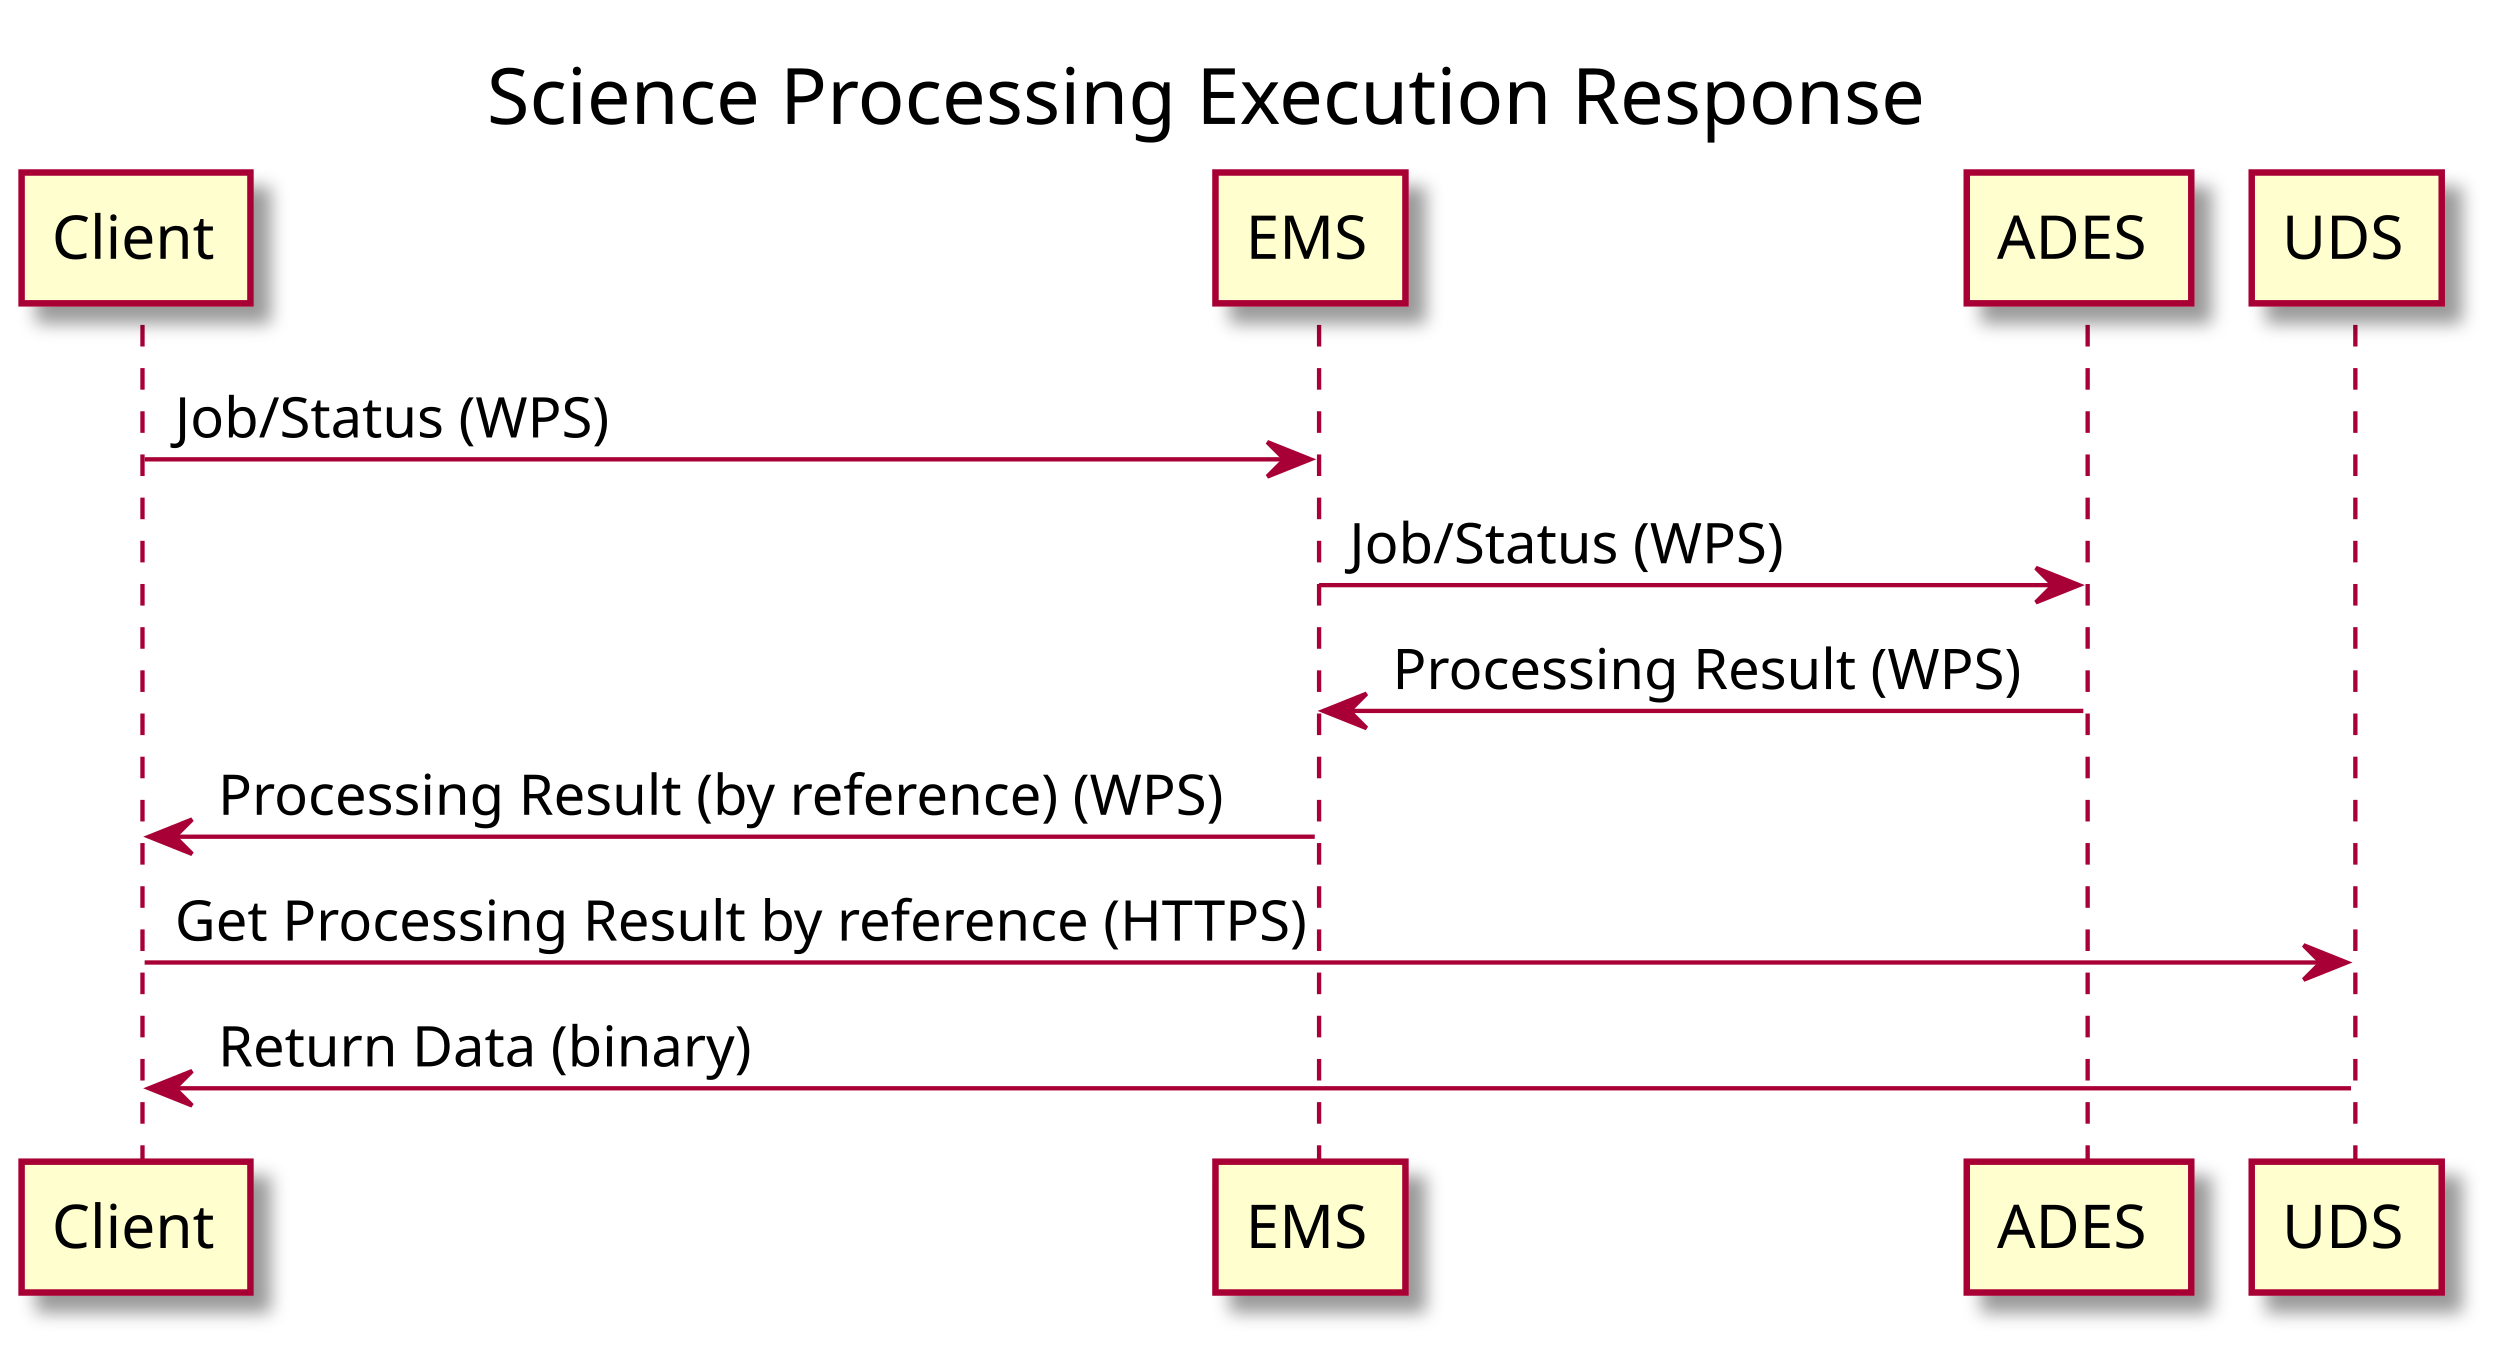
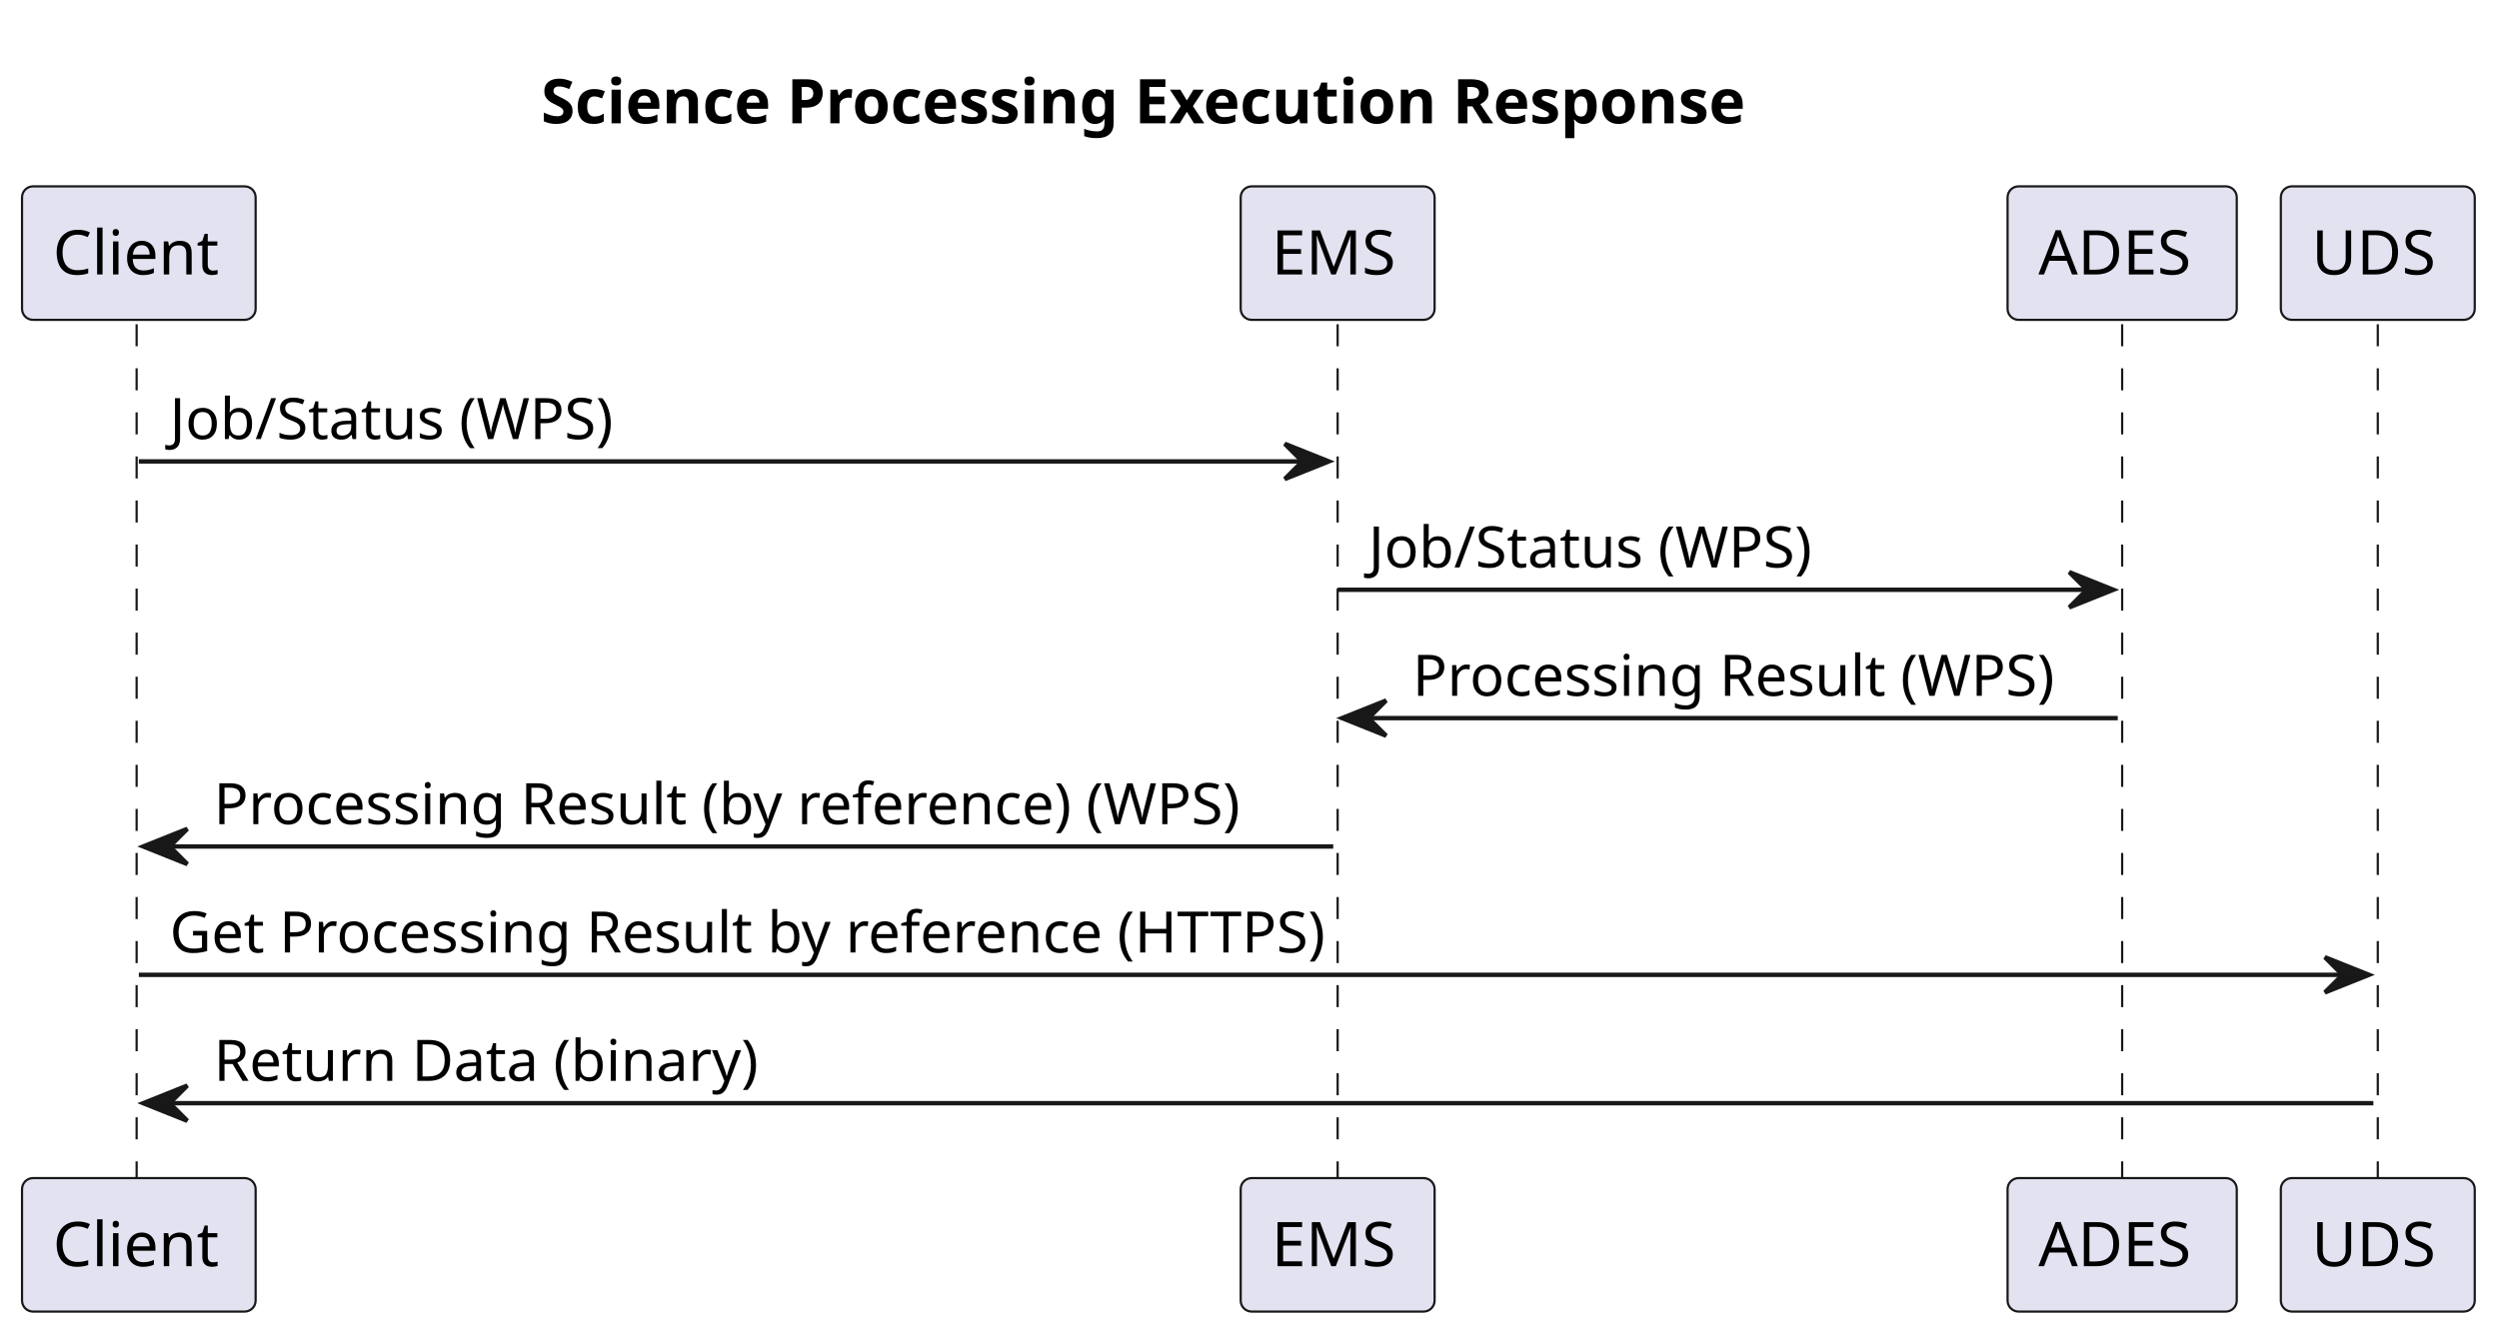
- <svg xmlns="http://www.w3.org/2000/svg" contentScriptType="application/ecmascript" contentStyleType="text/css" height="313px" preserveAspectRatio="none" style="width:579px;height:313px;background:#FFFFFF;" version="1.1" viewBox="0 0 579 313" width="579px" zoomAndPan="magnify">
-   <defs>
-     <filter height="300%" id="f19b4v48gnw1tq" width="300%" x="-1" y="-1">
-       <feGaussianBlur result="blurOut" stdDeviation="2.0" />
-       <feColorMatrix in="blurOut" result="blurOut2" type="matrix" values="0 0 0 0 0 0 0 0 0 0 0 0 0 0 0 0 0 0 .4 0" />
-       <feOffset dx="4.0" dy="4.0" in="blurOut2" result="blurOut3" />
-       <feBlend in="SourceGraphic" in2="blurOut3" mode="normal" />
-     </filter>
-   </defs>
+ <svg xmlns="http://www.w3.org/2000/svg" contentStyleType="text/css" height="303px" preserveAspectRatio="none" style="width:567px;height:303px;background:#FFFFFF;" version="1.1" viewBox="0 0 567 303" width="567px" zoomAndPan="magnify">
+   <defs />
  <g>
-     <text fill="#000000" font-family="sans-serif" font-size="18" lengthAdjust="spacing" textLength="349" x="112.75" y="28.708">Science Processing Execution Response</text>
-     <line style="stroke:#A80036;stroke-width:1.0;stroke-dasharray:5.0,5.0;" x1="33" x2="33" y1="75.25" y2="270.047" />
-     <line style="stroke:#A80036;stroke-width:1.0;stroke-dasharray:5.0,5.0;" x1="305.5" x2="305.5" y1="75.25" y2="270.047" />
-     <line style="stroke:#A80036;stroke-width:1.0;stroke-dasharray:5.0,5.0;" x1="483.5" x2="483.5" y1="75.25" y2="270.047" />
-     <line style="stroke:#A80036;stroke-width:1.0;stroke-dasharray:5.0,5.0;" x1="545.5" x2="545.5" y1="75.25" y2="270.047" />
-     <rect fill="#FEFECE" filter="url(#f19b4v48gnw1tq)" height="30.297" style="stroke:#A80036;stroke-width:1.5;" width="53" x="5" y="39.953" />
-     <text fill="#000000" font-family="sans-serif" font-size="14" lengthAdjust="spacing" textLength="39" x="12" y="59.948">Client</text>
-     <rect fill="#FEFECE" filter="url(#f19b4v48gnw1tq)" height="30.297" style="stroke:#A80036;stroke-width:1.5;" width="53" x="5" y="269.047" />
-     <text fill="#000000" font-family="sans-serif" font-size="14" lengthAdjust="spacing" textLength="39" x="12" y="289.042">Client</text>
-     <rect fill="#FEFECE" filter="url(#f19b4v48gnw1tq)" height="30.297" style="stroke:#A80036;stroke-width:1.5;" width="44" x="281.5" y="39.953" />
-     <text fill="#000000" font-family="sans-serif" font-size="14" lengthAdjust="spacing" textLength="30" x="288.5" y="59.948">EMS</text>
-     <rect fill="#FEFECE" filter="url(#f19b4v48gnw1tq)" height="30.297" style="stroke:#A80036;stroke-width:1.5;" width="44" x="281.5" y="269.047" />
-     <text fill="#000000" font-family="sans-serif" font-size="14" lengthAdjust="spacing" textLength="30" x="288.5" y="289.042">EMS</text>
-     <rect fill="#FEFECE" filter="url(#f19b4v48gnw1tq)" height="30.297" style="stroke:#A80036;stroke-width:1.5;" width="52" x="455.5" y="39.953" />
-     <text fill="#000000" font-family="sans-serif" font-size="14" lengthAdjust="spacing" textLength="38" x="462.5" y="59.948">ADES</text>
-     <rect fill="#FEFECE" filter="url(#f19b4v48gnw1tq)" height="30.297" style="stroke:#A80036;stroke-width:1.5;" width="52" x="455.5" y="269.047" />
-     <text fill="#000000" font-family="sans-serif" font-size="14" lengthAdjust="spacing" textLength="38" x="462.5" y="289.042">ADES</text>
-     <rect fill="#FEFECE" filter="url(#f19b4v48gnw1tq)" height="30.297" style="stroke:#A80036;stroke-width:1.5;" width="44" x="521.5" y="39.953" />
-     <text fill="#000000" font-family="sans-serif" font-size="14" lengthAdjust="spacing" textLength="30" x="528.5" y="59.948">UDS</text>
-     <rect fill="#FEFECE" filter="url(#f19b4v48gnw1tq)" height="30.297" style="stroke:#A80036;stroke-width:1.5;" width="44" x="521.5" y="269.047" />
-     <text fill="#000000" font-family="sans-serif" font-size="14" lengthAdjust="spacing" textLength="30" x="528.5" y="289.042">UDS</text>
-     <polygon fill="#A80036" points="293.5,102.383,303.5,106.383,293.5,110.383,297.5,106.383" style="stroke:#A80036;stroke-width:1.0;" />
-     <line style="stroke:#A80036;stroke-width:1.0;" x1="33.5" x2="299.5" y1="106.383" y2="106.383" />
-     <text fill="#000000" font-family="sans-serif" font-size="13" lengthAdjust="spacing" textLength="107" x="40.5" y="101.317">Job/Status (WPS)</text>
-     <polygon fill="#A80036" points="471.5,131.516,481.5,135.516,471.5,139.516,475.5,135.516" style="stroke:#A80036;stroke-width:1.0;" />
-     <line style="stroke:#A80036;stroke-width:1.0;" x1="305.5" x2="477.5" y1="135.516" y2="135.516" />
-     <text fill="#000000" font-family="sans-serif" font-size="13" lengthAdjust="spacing" textLength="107" x="312.5" y="130.45">Job/Status (WPS)</text>
-     <polygon fill="#A80036" points="316.5,160.648,306.5,164.648,316.5,168.648,312.5,164.648" style="stroke:#A80036;stroke-width:1.0;" />
-     <line style="stroke:#A80036;stroke-width:1.0;" x1="310.5" x2="482.5" y1="164.648" y2="164.648" />
-     <text fill="#000000" font-family="sans-serif" font-size="13" lengthAdjust="spacing" textLength="154" x="322.5" y="159.583">Processing Result (WPS)</text>
-     <polygon fill="#A80036" points="44.5,189.781,34.5,193.781,44.5,197.781,40.5,193.781" style="stroke:#A80036;stroke-width:1.0;" />
-     <line style="stroke:#A80036;stroke-width:1.0;" x1="38.5" x2="304.5" y1="193.781" y2="193.781" />
-     <text fill="#000000" font-family="sans-serif" font-size="13" lengthAdjust="spacing" textLength="248" x="50.5" y="188.715">Processing Result (by reference) (WPS)</text>
-     <polygon fill="#A80036" points="533.5,218.914,543.5,222.914,533.5,226.914,537.5,222.914" style="stroke:#A80036;stroke-width:1.0;" />
-     <line style="stroke:#A80036;stroke-width:1.0;" x1="33.5" x2="539.5" y1="222.914" y2="222.914" />
-     <text fill="#000000" font-family="sans-serif" font-size="13" lengthAdjust="spacing" textLength="278" x="40.5" y="217.848">Get Processing Result by reference (HTTPS)</text>
-     <polygon fill="#A80036" points="44.5,248.047,34.5,252.047,44.5,256.047,40.5,252.047" style="stroke:#A80036;stroke-width:1.0;" />
-     <line style="stroke:#A80036;stroke-width:1.0;" x1="38.5" x2="544.5" y1="252.047" y2="252.047" />
-     <text fill="#000000" font-family="sans-serif" font-size="13" lengthAdjust="spacing" textLength="130" x="50.5" y="246.981">Return Data (binary)</text>
+     <rect height="26.297" style="stroke:#00000000;stroke-width:1.0;fill:none;" width="330" x="117.75" y="10" />
+     <text fill="#000000" font-family="sans-serif" font-size="14" font-weight="bold" lengthAdjust="spacing" textLength="320" x="122.75" y="27.995">Science Processing Execution Response</text>
+     <line style="stroke:#181818;stroke-width:0.5;stroke-dasharray:5.0,5.0;" x1="31" x2="31" y1="73.594" y2="268.391" />
+     <line style="stroke:#181818;stroke-width:0.5;stroke-dasharray:5.0,5.0;" x1="303.5" x2="303.5" y1="73.594" y2="268.391" />
+     <line style="stroke:#181818;stroke-width:0.5;stroke-dasharray:5.0,5.0;" x1="481.5" x2="481.5" y1="73.594" y2="268.391" />
+     <line style="stroke:#181818;stroke-width:0.5;stroke-dasharray:5.0,5.0;" x1="539.5" x2="539.5" y1="73.594" y2="268.391" />
+     <rect fill="#E2E2F0" height="30.297" rx="2.5" ry="2.5" style="stroke:#181818;stroke-width:0.5;" width="53" x="5" y="42.297" />
+     <text fill="#000000" font-family="sans-serif" font-size="14" lengthAdjust="spacing" textLength="39" x="12" y="62.292">Client</text>
+     <rect fill="#E2E2F0" height="30.297" rx="2.5" ry="2.5" style="stroke:#181818;stroke-width:0.5;" width="53" x="5" y="267.391" />
+     <text fill="#000000" font-family="sans-serif" font-size="14" lengthAdjust="spacing" textLength="39" x="12" y="287.386">Client</text>
+     <rect fill="#E2E2F0" height="30.297" rx="2.5" ry="2.5" style="stroke:#181818;stroke-width:0.5;" width="44" x="281.5" y="42.297" />
+     <text fill="#000000" font-family="sans-serif" font-size="14" lengthAdjust="spacing" textLength="30" x="288.5" y="62.292">EMS</text>
+     <rect fill="#E2E2F0" height="30.297" rx="2.5" ry="2.5" style="stroke:#181818;stroke-width:0.5;" width="44" x="281.5" y="267.391" />
+     <text fill="#000000" font-family="sans-serif" font-size="14" lengthAdjust="spacing" textLength="30" x="288.5" y="287.386">EMS</text>
+     <rect fill="#E2E2F0" height="30.297" rx="2.5" ry="2.5" style="stroke:#181818;stroke-width:0.5;" width="52" x="455.5" y="42.297" />
+     <text fill="#000000" font-family="sans-serif" font-size="14" lengthAdjust="spacing" textLength="38" x="462.5" y="62.292">ADES</text>
+     <rect fill="#E2E2F0" height="30.297" rx="2.5" ry="2.5" style="stroke:#181818;stroke-width:0.5;" width="52" x="455.5" y="267.391" />
+     <text fill="#000000" font-family="sans-serif" font-size="14" lengthAdjust="spacing" textLength="38" x="462.5" y="287.386">ADES</text>
+     <rect fill="#E2E2F0" height="30.297" rx="2.5" ry="2.5" style="stroke:#181818;stroke-width:0.5;" width="44" x="517.5" y="42.297" />
+     <text fill="#000000" font-family="sans-serif" font-size="14" lengthAdjust="spacing" textLength="30" x="524.5" y="62.292">UDS</text>
+     <rect fill="#E2E2F0" height="30.297" rx="2.5" ry="2.5" style="stroke:#181818;stroke-width:0.5;" width="44" x="517.5" y="267.391" />
+     <text fill="#000000" font-family="sans-serif" font-size="14" lengthAdjust="spacing" textLength="30" x="524.5" y="287.386">UDS</text>
+     <polygon fill="#181818" points="291.5,100.727,301.5,104.727,291.5,108.727,295.5,104.727" style="stroke:#181818;stroke-width:1.0;" />
+     <line style="stroke:#181818;stroke-width:1.0;" x1="31.5" x2="297.5" y1="104.727" y2="104.727" />
+     <text fill="#000000" font-family="sans-serif" font-size="13" lengthAdjust="spacing" textLength="107" x="38.5" y="99.661">Job/Status (WPS)</text>
+     <polygon fill="#181818" points="469.5,129.859,479.5,133.859,469.5,137.859,473.5,133.859" style="stroke:#181818;stroke-width:1.0;" />
+     <line style="stroke:#181818;stroke-width:1.0;" x1="303.5" x2="475.5" y1="133.859" y2="133.859" />
+     <text fill="#000000" font-family="sans-serif" font-size="13" lengthAdjust="spacing" textLength="107" x="310.5" y="128.793">Job/Status (WPS)</text>
+     <polygon fill="#181818" points="314.5,158.992,304.5,162.992,314.5,166.992,310.5,162.992" style="stroke:#181818;stroke-width:1.0;" />
+     <line style="stroke:#181818;stroke-width:1.0;" x1="308.5" x2="480.5" y1="162.992" y2="162.992" />
+     <text fill="#000000" font-family="sans-serif" font-size="13" lengthAdjust="spacing" textLength="154" x="320.5" y="157.926">Processing Result (WPS)</text>
+     <polygon fill="#181818" points="42.5,188.125,32.5,192.125,42.5,196.125,38.5,192.125" style="stroke:#181818;stroke-width:1.0;" />
+     <line style="stroke:#181818;stroke-width:1.0;" x1="36.5" x2="302.5" y1="192.125" y2="192.125" />
+     <text fill="#000000" font-family="sans-serif" font-size="13" lengthAdjust="spacing" textLength="248" x="48.5" y="187.059">Processing Result (by reference) (WPS)</text>
+     <polygon fill="#181818" points="527.5,217.258,537.5,221.258,527.5,225.258,531.5,221.258" style="stroke:#181818;stroke-width:1.0;" />
+     <line style="stroke:#181818;stroke-width:1.0;" x1="31.5" x2="533.5" y1="221.258" y2="221.258" />
+     <text fill="#000000" font-family="sans-serif" font-size="13" lengthAdjust="spacing" textLength="278" x="38.5" y="216.192">Get Processing Result by reference (HTTPS)</text>
+     <polygon fill="#181818" points="42.5,246.391,32.5,250.391,42.5,254.391,38.5,250.391" style="stroke:#181818;stroke-width:1.0;" />
+     <line style="stroke:#181818;stroke-width:1.0;" x1="36.5" x2="538.5" y1="250.391" y2="250.391" />
+     <text fill="#000000" font-family="sans-serif" font-size="13" lengthAdjust="spacing" textLength="130" x="48.5" y="245.325">Return Data (binary)</text>
  </g>
</svg>
